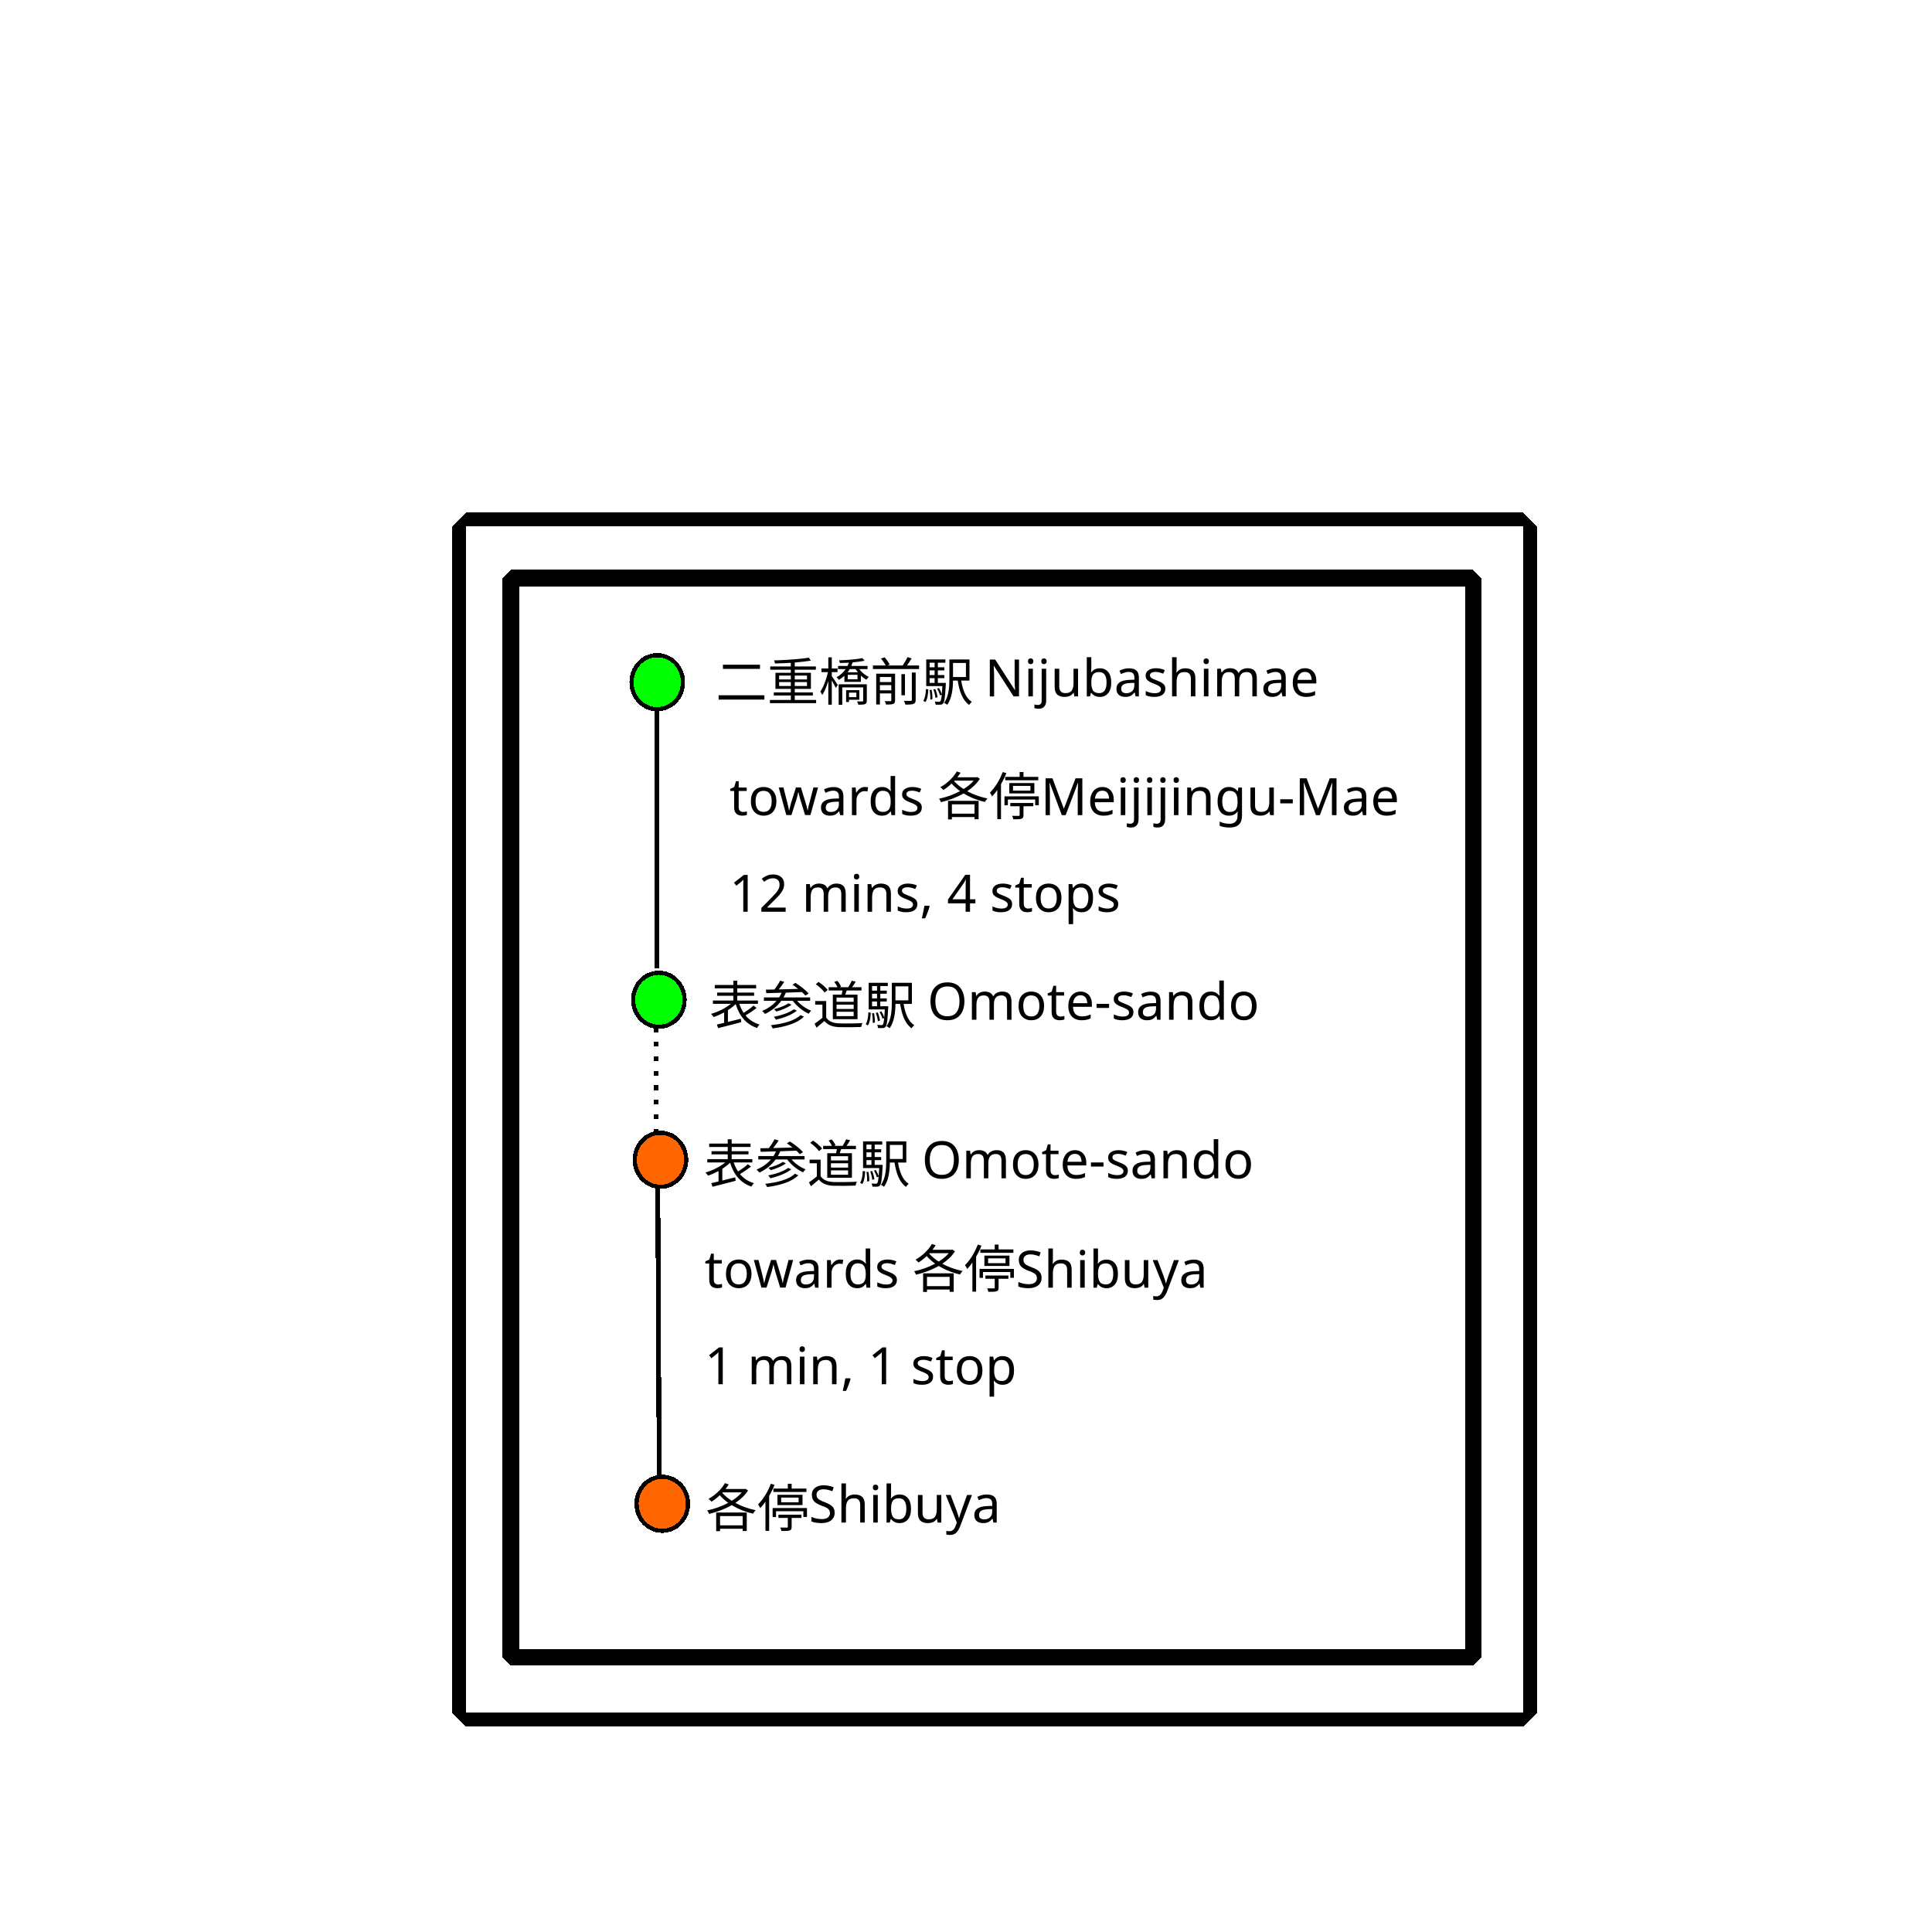
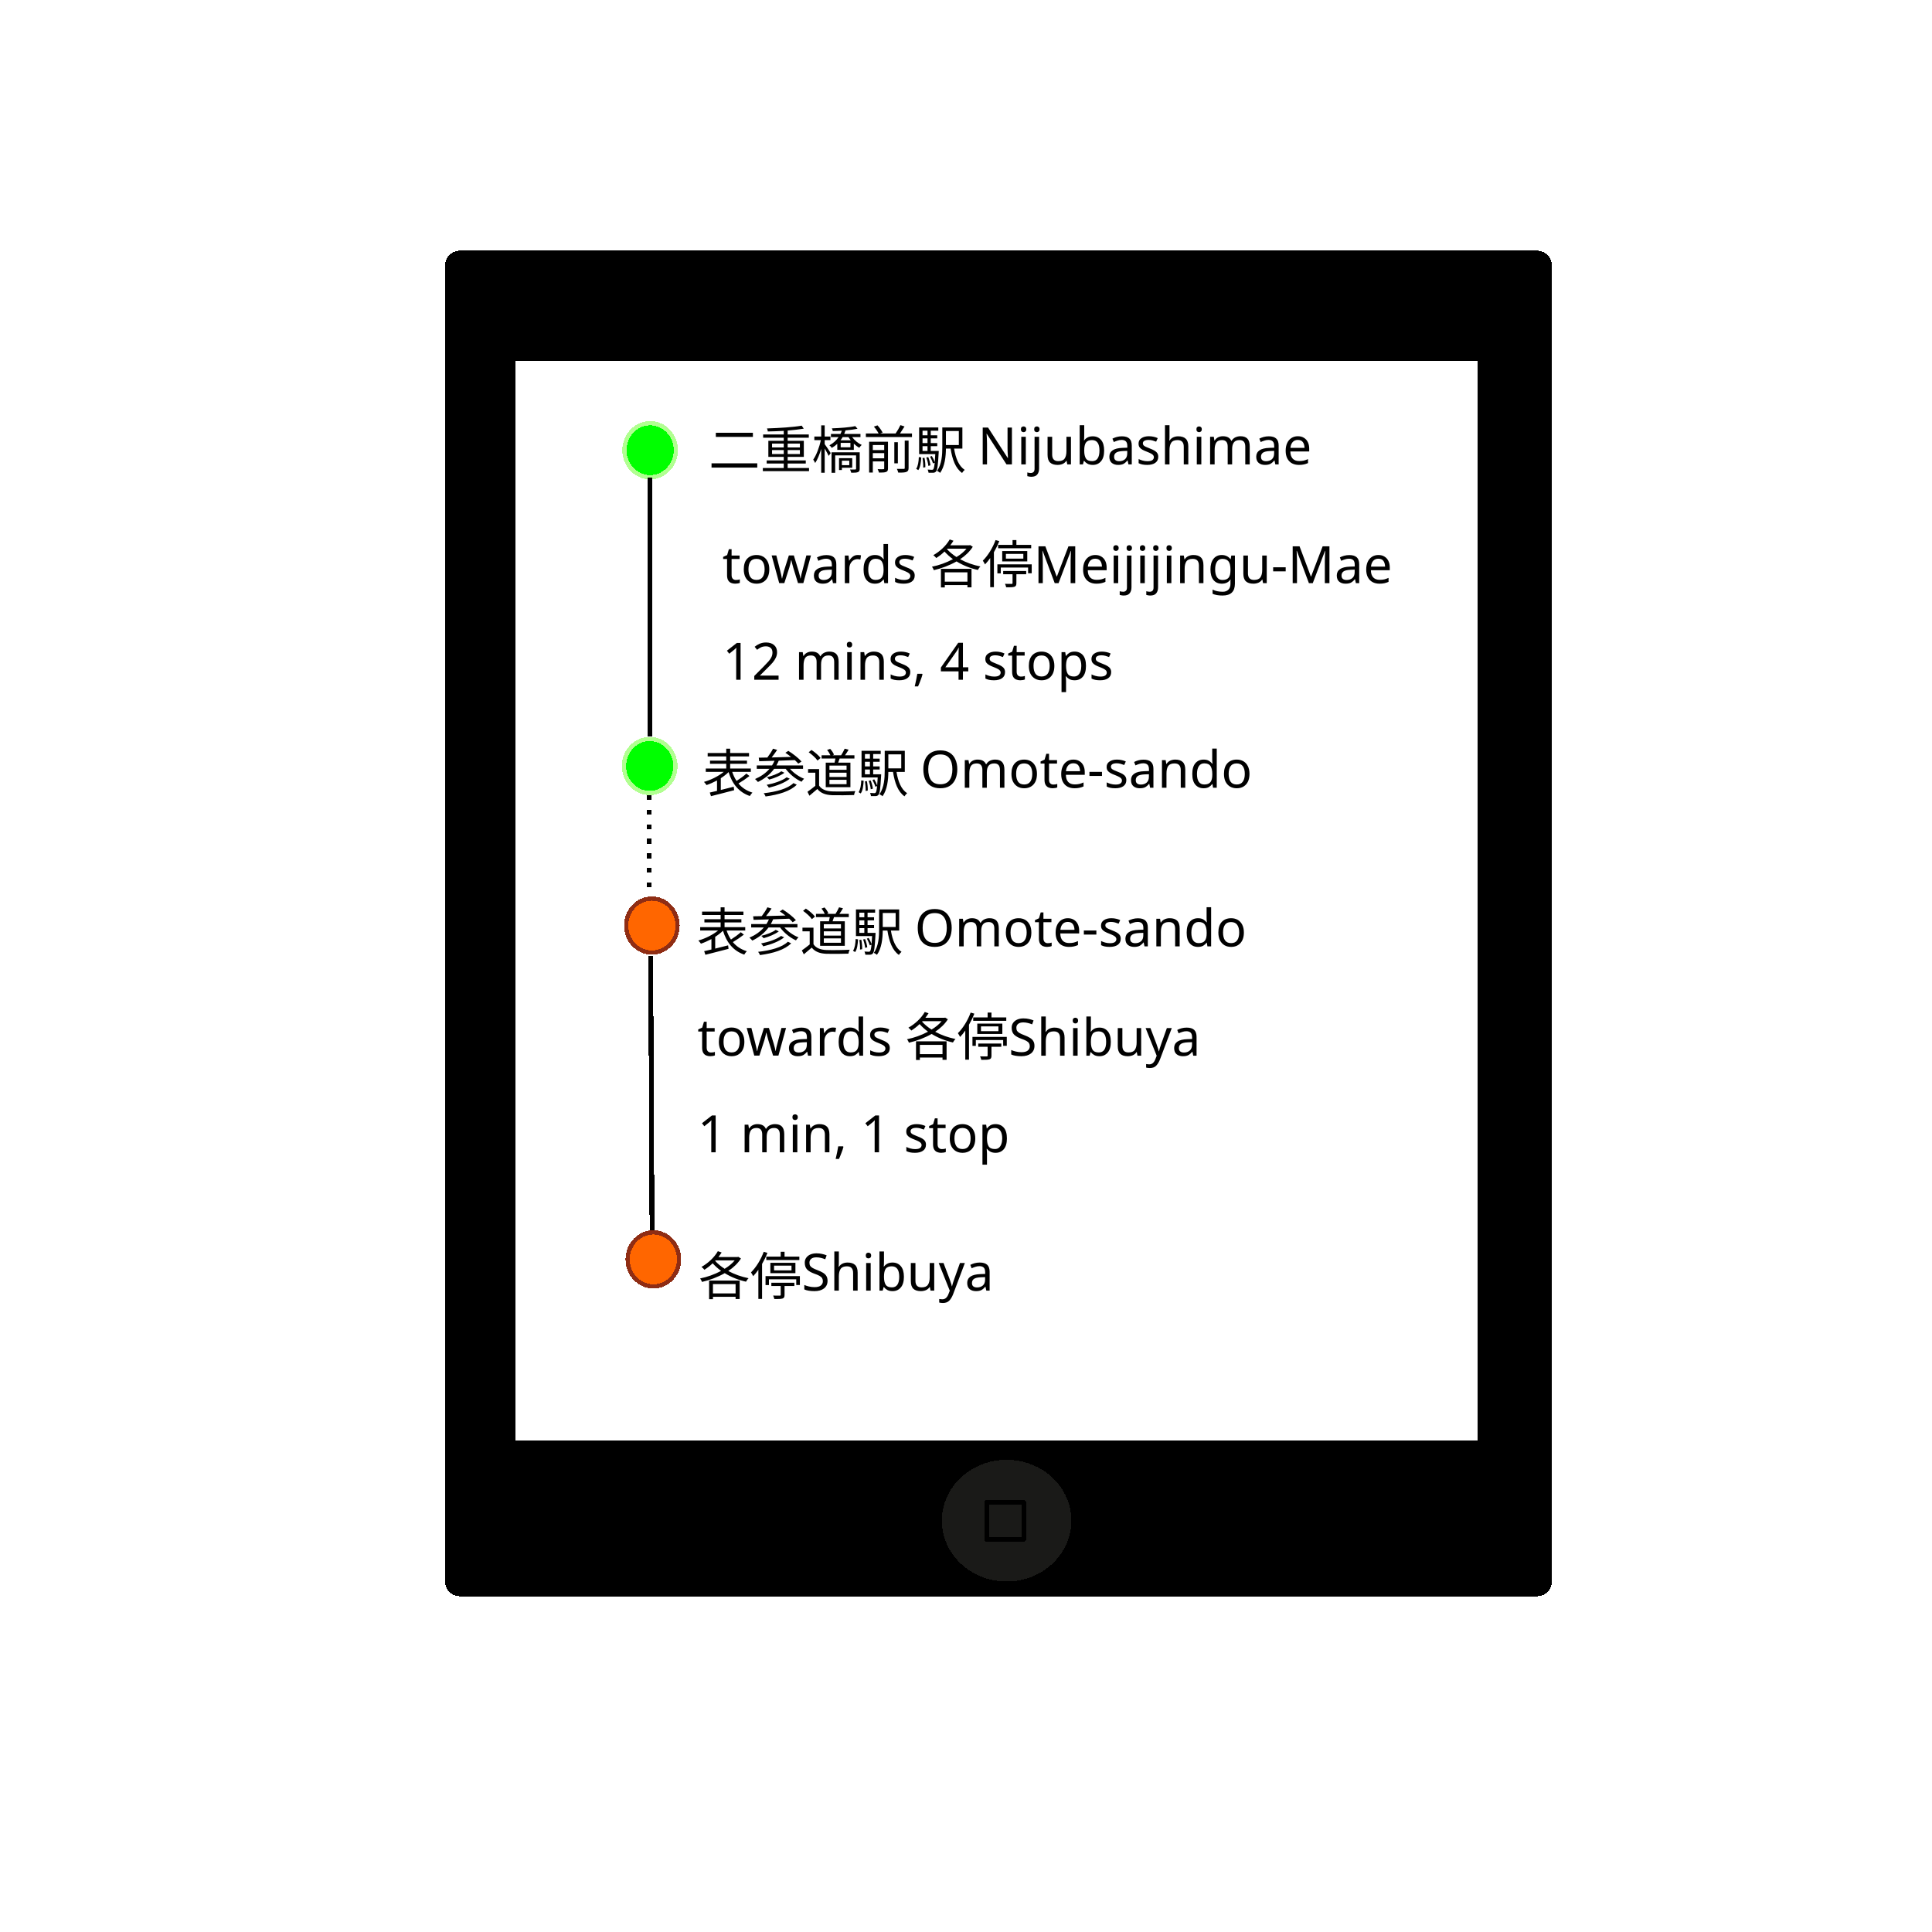
<svg xmlns="http://www.w3.org/2000/svg" viewBox="0 0 400 400" version="1.1" id="svg4675" shape-rendering="crispEdges">
  <defs id="defs4669" />
  <g id="layer2" style="opacity:1">
    <rect style="opacity:1;fill:#ffffff;fill-opacity:1;fill-rule:nonzero;stroke:#ffffff;stroke-width:1.89;stroke-linecap:round;stroke-linejoin:bevel;stroke-miterlimit:4;stroke-dasharray:none;stroke-dashoffset:0;stroke-opacity:1;paint-order:stroke fill markers" id="rect4571" width="399.819" height="400.644" x="0.824" y="0.181" />
  </g>
  <g id="layer1" transform="translate(0,-191.1667)" style="display:inline">
-     <rect style="opacity:1;fill:#ffffff;fill-opacity:1;fill-rule:nonzero;stroke:#000000;stroke-width:5.73;stroke-linecap:round;stroke-linejoin:bevel;stroke-miterlimit:4;stroke-dasharray:none;stroke-dashoffset:0;stroke-opacity:1;paint-order:stroke fill markers" id="rect4587" width="218.882" height="245.641" x="96.48" y="300.156" />
-     <ellipse style="opacity:1;fill:#00ff00;fill-opacity:1;fill-rule:nonzero;stroke:#000000;stroke-width:1.757;stroke-linecap:round;stroke-linejoin:bevel;stroke-miterlimit:4;stroke-dasharray:none;stroke-dashoffset:29.631;stroke-opacity:1;paint-order:stroke fill markers" id="path4924" cx="136.077" cy="332.407" rx="4.883" ry="5.155" />
-     <text xml:space="preserve" style="font-style:normal;font-variant:normal;font-weight:normal;font-stretch:normal;font-size:10.667px;line-height:20px;font-family:sans-serif;-inkscape-font-specification:'sans-serif, Normal';font-variant-ligatures:normal;font-variant-caps:normal;font-variant-numeric:normal;font-feature-settings:normal;text-align:start;letter-spacing:0px;word-spacing:0px;writing-mode:lr-tb;text-anchor:start;fill:#000000;fill-opacity:1;stroke:none;stroke-width:1px;stroke-linecap:butt;stroke-linejoin:miter;stroke-opacity:1" x="148.176" y="336.226" id="text4928">
-       <tspan id="tspan4926" x="148.176" y="336.226" style="font-style:normal;font-variant:normal;font-weight:normal;font-stretch:normal;font-size:10.667px;font-family:sans-serif;-inkscape-font-specification:'sans-serif, Normal';font-variant-ligatures:normal;font-variant-caps:normal;font-variant-numeric:normal;font-feature-settings:normal;text-align:start;writing-mode:lr-tb;text-anchor:start;stroke-width:1px">二重橋前駅 Nijubashimae</tspan>
+     <rect style="opacity:1;fill:#000000;fill-opacity:1;fill-rule:nonzero;stroke:#000000;stroke-width:6.093;stroke-linecap:round;stroke-linejoin:round;stroke-miterlimit:4;stroke-dasharray:none;stroke-dashoffset:0;stroke-opacity:1;paint-order:normal" id="rect4587" width="223.056" height="272.492" x="95.191" y="246.114" />
+     <rect style="opacity:1;fill:#ffffff;fill-opacity:1;fill-rule:nonzero;stroke:#000000;stroke-width:3.405;stroke-linecap:round;stroke-linejoin:round;stroke-miterlimit:4;stroke-dasharray:none;stroke-dashoffset:0;stroke-opacity:1;paint-order:stroke fill markers" id="rect5016" width="199.263" height="223.475" x="106.727" y="265.892" />
+     <ellipse style="opacity:1;fill:#00ff00;fill-opacity:1;fill-rule:nonzero;stroke:#b1ff91;stroke-width:1.757;stroke-linecap:round;stroke-linejoin:bevel;stroke-miterlimit:4;stroke-dasharray:none;stroke-dashoffset:29.631;stroke-opacity:1;paint-order:stroke fill markers" id="path4924" cx="134.607" cy="284.379" rx="4.883" ry="5.155" />
+     <text xml:space="preserve" style="font-style:normal;font-variant:normal;font-weight:normal;font-stretch:normal;font-size:10.667px;line-height:20px;font-family:sans-serif;-inkscape-font-specification:'sans-serif, Normal';font-variant-ligatures:normal;font-variant-caps:normal;font-variant-numeric:normal;font-feature-settings:normal;text-align:start;letter-spacing:0px;word-spacing:0px;writing-mode:lr-tb;text-anchor:start;fill:#000000;fill-opacity:1;stroke:none;stroke-width:1px;stroke-linecap:butt;stroke-linejoin:miter;stroke-opacity:1" x="146.706" y="288.198" id="text4928">
+       <tspan id="tspan4926" x="146.706" y="288.198" style="font-style:normal;font-variant:normal;font-weight:normal;font-stretch:normal;font-size:10.667px;font-family:sans-serif;-inkscape-font-specification:'sans-serif, Normal';font-variant-ligatures:normal;font-variant-caps:normal;font-variant-numeric:normal;font-feature-settings:normal;text-align:start;writing-mode:lr-tb;text-anchor:start;stroke-width:1px">二重橋前駅 Nijubashimae</tspan>
    </text>
-     <text xml:space="preserve" style="font-style:normal;font-variant:normal;font-weight:normal;font-stretch:normal;font-size:10.667px;line-height:20px;font-family:sans-serif;-inkscape-font-specification:'sans-serif, Normal';font-variant-ligatures:normal;font-variant-caps:normal;font-variant-numeric:normal;font-feature-settings:normal;text-align:start;letter-spacing:0px;word-spacing:0px;writing-mode:lr-tb;text-anchor:start;fill:#000000;fill-opacity:1;stroke:none;stroke-width:1px;stroke-linecap:butt;stroke-linejoin:miter;stroke-opacity:1" x="151.015" y="359.931" id="text4934">
-       <tspan id="tspan4932" x="151.015" y="359.931" style="font-style:normal;font-variant:normal;font-weight:normal;font-stretch:normal;font-size:10.667px;font-family:sans-serif;-inkscape-font-specification:'sans-serif, Normal';font-variant-ligatures:normal;font-variant-caps:normal;font-variant-numeric:normal;font-feature-settings:normal;text-align:start;writing-mode:lr-tb;text-anchor:start;stroke-width:1px">towards 各停Meijijingu-Mae</tspan>
-       <tspan x="151.015" y="379.931" style="font-style:normal;font-variant:normal;font-weight:normal;font-stretch:normal;font-size:10.667px;font-family:sans-serif;-inkscape-font-specification:'sans-serif, Normal';font-variant-ligatures:normal;font-variant-caps:normal;font-variant-numeric:normal;font-feature-settings:normal;text-align:start;writing-mode:lr-tb;text-anchor:start;stroke-width:1px" id="tspan5024">12 mins, 4 stops</tspan>
+     <text xml:space="preserve" style="font-style:normal;font-variant:normal;font-weight:normal;font-stretch:normal;font-size:10.667px;line-height:20px;font-family:sans-serif;-inkscape-font-specification:'sans-serif, Normal';font-variant-ligatures:normal;font-variant-caps:normal;font-variant-numeric:normal;font-feature-settings:normal;text-align:start;letter-spacing:0px;word-spacing:0px;writing-mode:lr-tb;text-anchor:start;fill:#000000;fill-opacity:1;stroke:none;stroke-width:1px;stroke-linecap:butt;stroke-linejoin:miter;stroke-opacity:1" x="149.545" y="311.903" id="text4934">
+       <tspan id="tspan4932" x="149.545" y="311.903" style="font-style:normal;font-variant:normal;font-weight:normal;font-stretch:normal;font-size:10.667px;font-family:sans-serif;-inkscape-font-specification:'sans-serif, Normal';font-variant-ligatures:normal;font-variant-caps:normal;font-variant-numeric:normal;font-feature-settings:normal;text-align:start;writing-mode:lr-tb;text-anchor:start;stroke-width:1px">towards 各停Meijijingu-Mae</tspan>
+       <tspan x="149.545" y="331.903" style="font-style:normal;font-variant:normal;font-weight:normal;font-stretch:normal;font-size:10.667px;font-family:sans-serif;-inkscape-font-specification:'sans-serif, Normal';font-variant-ligatures:normal;font-variant-caps:normal;font-variant-numeric:normal;font-feature-settings:normal;text-align:start;writing-mode:lr-tb;text-anchor:start;stroke-width:1px" id="tspan5024">12 mins, 4 stops</tspan>
    </text>
-     <ellipse style="opacity:1;fill:#00ff00;fill-opacity:1;fill-rule:nonzero;stroke:#000000;stroke-width:1.757;stroke-linecap:round;stroke-linejoin:bevel;stroke-miterlimit:4;stroke-dasharray:none;stroke-dashoffset:29.631;stroke-opacity:1;paint-order:stroke fill markers" id="path4924-7" cx="136.409" cy="398.159" rx="4.883" ry="5.155" />
-     <text xml:space="preserve" style="font-style:normal;font-variant:normal;font-weight:normal;font-stretch:normal;font-size:10.667px;line-height:20px;font-family:sans-serif;-inkscape-font-specification:'sans-serif, Normal';font-variant-ligatures:normal;font-variant-caps:normal;font-variant-numeric:normal;font-feature-settings:normal;text-align:start;letter-spacing:0px;word-spacing:0px;writing-mode:lr-tb;text-anchor:start;fill:#000000;fill-opacity:1;stroke:none;stroke-width:1px;stroke-linecap:butt;stroke-linejoin:miter;stroke-opacity:1" x="146.924" y="403.17" id="text4953">
-       <tspan id="tspan4951" x="146.924" y="403.17" style="font-style:normal;font-variant:normal;font-weight:normal;font-stretch:normal;font-size:10.667px;font-family:sans-serif;-inkscape-font-specification:'sans-serif, Normal';font-variant-ligatures:normal;font-variant-caps:normal;font-variant-numeric:normal;font-feature-settings:normal;text-align:start;writing-mode:lr-tb;text-anchor:start;stroke-width:1px">表参道駅 Omote-sando</tspan>
+     <text xml:space="preserve" style="font-style:normal;font-variant:normal;font-weight:normal;font-stretch:normal;font-size:10.667px;line-height:20px;font-family:sans-serif;-inkscape-font-specification:'sans-serif, Normal';font-variant-ligatures:normal;font-variant-caps:normal;font-variant-numeric:normal;font-feature-settings:normal;text-align:start;letter-spacing:0px;word-spacing:0px;writing-mode:lr-tb;text-anchor:start;fill:#000000;fill-opacity:1;stroke:none;stroke-width:1px;stroke-linecap:butt;stroke-linejoin:miter;stroke-opacity:1" x="145.453" y="355.142" id="text4953">
+       <tspan id="tspan4951" x="145.453" y="355.142" style="font-style:normal;font-variant:normal;font-weight:normal;font-stretch:normal;font-size:10.667px;font-family:sans-serif;-inkscape-font-specification:'sans-serif, Normal';font-variant-ligatures:normal;font-variant-caps:normal;font-variant-numeric:normal;font-feature-settings:normal;text-align:start;writing-mode:lr-tb;text-anchor:start;stroke-width:1px">表参道駅 Omote-sando</tspan>
    </text>
-     <ellipse style="opacity:1;fill:#ff6600;fill-opacity:1;fill-rule:nonzero;stroke:#000000;stroke-width:1.757;stroke-linecap:round;stroke-linejoin:bevel;stroke-miterlimit:4;stroke-dasharray:none;stroke-dashoffset:29.631;stroke-opacity:1;paint-order:stroke fill markers" id="path4924-7-5" cx="136.741" cy="431.289" rx="4.883" ry="5.155" />
-     <text xml:space="preserve" style="font-style:normal;font-variant:normal;font-weight:normal;font-stretch:normal;font-size:10.667px;line-height:20px;font-family:sans-serif;-inkscape-font-specification:'sans-serif, Normal';font-variant-ligatures:normal;font-variant-caps:normal;font-variant-numeric:normal;font-feature-settings:normal;text-align:start;letter-spacing:0px;word-spacing:0px;writing-mode:lr-tb;text-anchor:start;fill:none;fill-opacity:1;stroke:none;stroke-width:1px;stroke-linecap:butt;stroke-linejoin:miter;stroke-opacity:1" x="147.091" y="438.506" id="text4982">
-       <tspan id="tspan4980" x="147.091" y="438.506" style="font-style:normal;font-variant:normal;font-weight:normal;font-stretch:normal;font-size:10.667px;font-family:sans-serif;-inkscape-font-specification:'sans-serif, Normal';font-variant-ligatures:normal;font-variant-caps:normal;font-variant-numeric:normal;font-feature-settings:normal;text-align:start;writing-mode:lr-tb;text-anchor:start;fill:none;stroke-width:1px">change to platform 2</tspan>
+     <text xml:space="preserve" style="font-style:normal;font-variant:normal;font-weight:normal;font-stretch:normal;font-size:10.667px;line-height:20px;font-family:sans-serif;-inkscape-font-specification:'sans-serif, Normal';font-variant-ligatures:normal;font-variant-caps:normal;font-variant-numeric:normal;font-feature-settings:normal;text-align:start;letter-spacing:0px;word-spacing:0px;writing-mode:lr-tb;text-anchor:start;fill:none;fill-opacity:1;stroke:none;stroke-width:1px;stroke-linecap:butt;stroke-linejoin:miter;stroke-opacity:1" x="145.62" y="390.478" id="text4982">
+       <tspan id="tspan4980" x="145.62" y="390.478" style="font-style:normal;font-variant:normal;font-weight:normal;font-stretch:normal;font-size:10.667px;font-family:sans-serif;-inkscape-font-specification:'sans-serif, Normal';font-variant-ligatures:normal;font-variant-caps:normal;font-variant-numeric:normal;font-feature-settings:normal;text-align:start;writing-mode:lr-tb;text-anchor:start;fill:none;stroke-width:1px">change to platform 2</tspan>
    </text>
-     <text xml:space="preserve" style="font-style:normal;font-variant:normal;font-weight:normal;font-stretch:normal;font-size:10.667px;line-height:20px;font-family:sans-serif;-inkscape-font-specification:'sans-serif, Normal';font-variant-ligatures:normal;font-variant-caps:normal;font-variant-numeric:normal;font-feature-settings:normal;text-align:start;letter-spacing:0px;word-spacing:0px;writing-mode:lr-tb;text-anchor:start;fill:#000000;fill-opacity:1;stroke:none;stroke-width:1px;stroke-linecap:butt;stroke-linejoin:miter;stroke-opacity:1" x="145.764" y="436.012" id="text4953-0">
-       <tspan id="tspan4951-9" x="145.764" y="436.012" style="font-style:normal;font-variant:normal;font-weight:normal;font-stretch:normal;font-size:10.667px;font-family:sans-serif;-inkscape-font-specification:'sans-serif, Normal';font-variant-ligatures:normal;font-variant-caps:normal;font-variant-numeric:normal;font-feature-settings:normal;text-align:start;writing-mode:lr-tb;text-anchor:start;stroke-width:1px">表参道駅 Omote-sando</tspan>
+     <text xml:space="preserve" style="font-style:normal;font-variant:normal;font-weight:normal;font-stretch:normal;font-size:10.667px;line-height:20px;font-family:sans-serif;-inkscape-font-specification:'sans-serif, Normal';font-variant-ligatures:normal;font-variant-caps:normal;font-variant-numeric:normal;font-feature-settings:normal;text-align:start;letter-spacing:0px;word-spacing:0px;writing-mode:lr-tb;text-anchor:start;fill:#000000;fill-opacity:1;stroke:none;stroke-width:1px;stroke-linecap:butt;stroke-linejoin:miter;stroke-opacity:1" x="144.294" y="387.984" id="text4953-0">
+       <tspan id="tspan4951-9" x="144.294" y="387.984" style="font-style:normal;font-variant:normal;font-weight:normal;font-stretch:normal;font-size:10.667px;font-family:sans-serif;-inkscape-font-specification:'sans-serif, Normal';font-variant-ligatures:normal;font-variant-caps:normal;font-variant-numeric:normal;font-feature-settings:normal;text-align:start;writing-mode:lr-tb;text-anchor:start;stroke-width:1px">表参道駅 Omote-sando</tspan>
    </text>
-     <text xml:space="preserve" style="font-style:normal;font-variant:normal;font-weight:normal;font-stretch:normal;font-size:10.667px;line-height:20px;font-family:sans-serif;-inkscape-font-specification:'sans-serif, Normal';font-variant-ligatures:normal;font-variant-caps:normal;font-variant-numeric:normal;font-feature-settings:normal;text-align:start;letter-spacing:0px;word-spacing:0px;writing-mode:lr-tb;text-anchor:start;fill:#000000;fill-opacity:1;stroke:none;stroke-width:1px;stroke-linecap:butt;stroke-linejoin:miter;stroke-opacity:1" x="145.859" y="457.763" id="text5006">
-       <tspan id="tspan5004" x="145.859" y="457.763" style="font-style:normal;font-variant:normal;font-weight:normal;font-stretch:normal;font-size:10.667px;font-family:sans-serif;-inkscape-font-specification:'sans-serif, Normal';font-variant-ligatures:normal;font-variant-caps:normal;font-variant-numeric:normal;font-feature-settings:normal;text-align:start;writing-mode:lr-tb;text-anchor:start;stroke-width:1px">towards 各停Shibuya</tspan>
-       <tspan x="145.859" y="477.763" style="font-style:normal;font-variant:normal;font-weight:normal;font-stretch:normal;font-size:10.667px;font-family:sans-serif;-inkscape-font-specification:'sans-serif, Normal';font-variant-ligatures:normal;font-variant-caps:normal;font-variant-numeric:normal;font-feature-settings:normal;text-align:start;writing-mode:lr-tb;text-anchor:start;stroke-width:1px" id="tspan5012">1 min, 1 stop</tspan>
+     <text xml:space="preserve" style="font-style:normal;font-variant:normal;font-weight:normal;font-stretch:normal;font-size:10.667px;line-height:20px;font-family:sans-serif;-inkscape-font-specification:'sans-serif, Normal';font-variant-ligatures:normal;font-variant-caps:normal;font-variant-numeric:normal;font-feature-settings:normal;text-align:start;letter-spacing:0px;word-spacing:0px;writing-mode:lr-tb;text-anchor:start;fill:#000000;fill-opacity:1;stroke:none;stroke-width:1px;stroke-linecap:butt;stroke-linejoin:miter;stroke-opacity:1" x="144.388" y="409.735" id="text5006">
+       <tspan id="tspan5004" x="144.388" y="409.735" style="font-style:normal;font-variant:normal;font-weight:normal;font-stretch:normal;font-size:10.667px;font-family:sans-serif;-inkscape-font-specification:'sans-serif, Normal';font-variant-ligatures:normal;font-variant-caps:normal;font-variant-numeric:normal;font-feature-settings:normal;text-align:start;writing-mode:lr-tb;text-anchor:start;stroke-width:1px">towards 各停Shibuya</tspan>
+       <tspan x="144.388" y="429.735" style="font-style:normal;font-variant:normal;font-weight:normal;font-stretch:normal;font-size:10.667px;font-family:sans-serif;-inkscape-font-specification:'sans-serif, Normal';font-variant-ligatures:normal;font-variant-caps:normal;font-variant-numeric:normal;font-feature-settings:normal;text-align:start;writing-mode:lr-tb;text-anchor:start;stroke-width:1px" id="tspan5012">1 min, 1 stop</tspan>
    </text>
-     <text xml:space="preserve" style="font-style:normal;font-variant:normal;font-weight:normal;font-stretch:normal;font-size:10.667px;line-height:20px;font-family:sans-serif;-inkscape-font-specification:'sans-serif, Normal';font-variant-ligatures:normal;font-variant-caps:normal;font-variant-numeric:normal;font-feature-settings:normal;text-align:start;letter-spacing:0px;word-spacing:0px;writing-mode:lr-tb;text-anchor:start;fill:#000000;fill-opacity:1;stroke:none;stroke-width:1px;stroke-linecap:butt;stroke-linejoin:miter;stroke-opacity:1" x="146.11" y="507.286" id="text5010">
-       <tspan id="tspan5008" x="146.11" y="507.286" style="font-style:normal;font-variant:normal;font-weight:normal;font-stretch:normal;font-size:10.667px;font-family:sans-serif;-inkscape-font-specification:'sans-serif, Normal';font-variant-ligatures:normal;font-variant-caps:normal;font-variant-numeric:normal;font-feature-settings:normal;text-align:start;writing-mode:lr-tb;text-anchor:start;stroke-width:1px">各停Shibuya</tspan>
+     <text xml:space="preserve" style="font-style:normal;font-variant:normal;font-weight:normal;font-stretch:normal;font-size:10.667px;line-height:20px;font-family:sans-serif;-inkscape-font-specification:'sans-serif, Normal';font-variant-ligatures:normal;font-variant-caps:normal;font-variant-numeric:normal;font-feature-settings:normal;text-align:start;letter-spacing:0px;word-spacing:0px;writing-mode:lr-tb;text-anchor:start;fill:#000000;fill-opacity:1;stroke:none;stroke-width:1px;stroke-linecap:butt;stroke-linejoin:miter;stroke-opacity:1" x="144.639" y="459.259" id="text5010">
+       <tspan id="tspan5008" x="144.639" y="459.259" style="font-style:normal;font-variant:normal;font-weight:normal;font-stretch:normal;font-size:10.667px;font-family:sans-serif;-inkscape-font-specification:'sans-serif, Normal';font-variant-ligatures:normal;font-variant-caps:normal;font-variant-numeric:normal;font-feature-settings:normal;text-align:start;writing-mode:lr-tb;text-anchor:start;stroke-width:1px">各停Shibuya</tspan>
    </text>
-     <rect style="opacity:1;fill:none;fill-opacity:1;fill-rule:nonzero;stroke:#000000;stroke-width:3.405;stroke-linecap:round;stroke-linejoin:bevel;stroke-miterlimit:4;stroke-dasharray:none;stroke-dashoffset:0;stroke-opacity:1;paint-order:stroke fill markers" id="rect5016" width="199.263" height="223.475" x="105.743" y="310.853" />
-     <ellipse style="opacity:1;fill:#ff6600;fill-opacity:1;fill-rule:nonzero;stroke:#000000;stroke-width:1.757;stroke-linecap:round;stroke-linejoin:bevel;stroke-miterlimit:4;stroke-dasharray:none;stroke-dashoffset:29.631;stroke-opacity:1;paint-order:stroke fill markers" id="path4924-7-4" cx="137.113" cy="502.509" rx="4.883" ry="5.155" />
-     <path style="fill:none;fill-rule:evenodd;stroke:#000000;stroke-width:1.002;stroke-linecap:butt;stroke-linejoin:miter;stroke-miterlimit:4;stroke-dasharray:1.002, 2.003;stroke-dashoffset:0;stroke-opacity:1" d="M 135.899,403.858 V 425.426" id="path4577" />
-     <path style="fill:none;fill-rule:evenodd;stroke:#000000;stroke-width:1px;stroke-linecap:butt;stroke-linejoin:miter;stroke-opacity:1" d="M 136.19,437.084 136.482,497.125" id="path4579" />
-     <path style="fill:none;fill-rule:evenodd;stroke:#000000;stroke-width:1px;stroke-linecap:butt;stroke-linejoin:miter;stroke-opacity:1" d="M 136.021,391.669 V 338.085 338.085" id="path4589" />
+     <path style="fill:none;fill-rule:evenodd;stroke:#000000;stroke-width:1.002;stroke-linecap:butt;stroke-linejoin:miter;stroke-miterlimit:4;stroke-dasharray:1.002, 2.003;stroke-dashoffset:0;stroke-opacity:1" d="M 134.429,355.83 V 377.398" id="path4577" />
+     <ellipse style="opacity:1;fill:#ff6600;fill-opacity:1;fill-rule:nonzero;stroke:#8f2d14;stroke-width:1.757;stroke-linecap:round;stroke-linejoin:bevel;stroke-miterlimit:4;stroke-dasharray:none;stroke-dashoffset:29.631;stroke-opacity:1;paint-order:stroke fill markers" id="path4924-7-5" cx="134.964" cy="382.795" rx="4.883" ry="5.155" />
+     <path style="fill:none;fill-rule:evenodd;stroke:#000000;stroke-width:1px;stroke-linecap:butt;stroke-linejoin:miter;stroke-opacity:1" d="M 134.72,389.056 135.012,449.097" id="path4579" />
+     <path style="fill:none;fill-rule:evenodd;stroke:#000000;stroke-width:1px;stroke-linecap:butt;stroke-linejoin:miter;stroke-opacity:1" d="M 134.551,343.641 V 290.057 290.057" id="path4589" />
+     <ellipse style="opacity:1;fill:#1a1a18;fill-opacity:1;fill-rule:evenodd;stroke:#000000;stroke-width:1.364;stroke-linecap:round;stroke-linejoin:bevel;stroke-miterlimit:4;stroke-dasharray:none;stroke-dashoffset:0;stroke-opacity:1;paint-order:stroke fill markers" id="path843" cx="208.408" cy="506" rx="13.406" ry="12.599" />
+     <rect style="opacity:1;fill:#1a1a18;fill-opacity:1;fill-rule:evenodd;stroke:#000000;stroke-width:0.941;stroke-linecap:round;stroke-linejoin:round;stroke-miterlimit:4;stroke-dasharray:none;stroke-dashoffset:0;stroke-opacity:1;paint-order:normal" id="rect860" width="7.669" height="7.669" x="204.29" y="502.211" />
+     <ellipse style="display:inline;opacity:1;fill:#00ff00;fill-opacity:1;fill-rule:nonzero;stroke:#b1ff91;stroke-width:1.757;stroke-linecap:round;stroke-linejoin:bevel;stroke-miterlimit:4;stroke-dasharray:none;stroke-dashoffset:29.631;stroke-opacity:1;paint-order:stroke fill markers" id="path4924-7" cx="134.513" cy="349.76" rx="4.883" ry="5.155" />
+     <ellipse style="display:inline;opacity:1;fill:#ff6600;fill-opacity:1;fill-rule:nonzero;stroke:#8f2d14;stroke-width:1.757;stroke-linecap:round;stroke-linejoin:bevel;stroke-miterlimit:4;stroke-dasharray:none;stroke-dashoffset:29.631;stroke-opacity:1;paint-order:stroke fill markers" id="path4924-7-5-3" cx="135.273" cy="451.906" rx="4.883" ry="5.155" />
  </g>
</svg>
